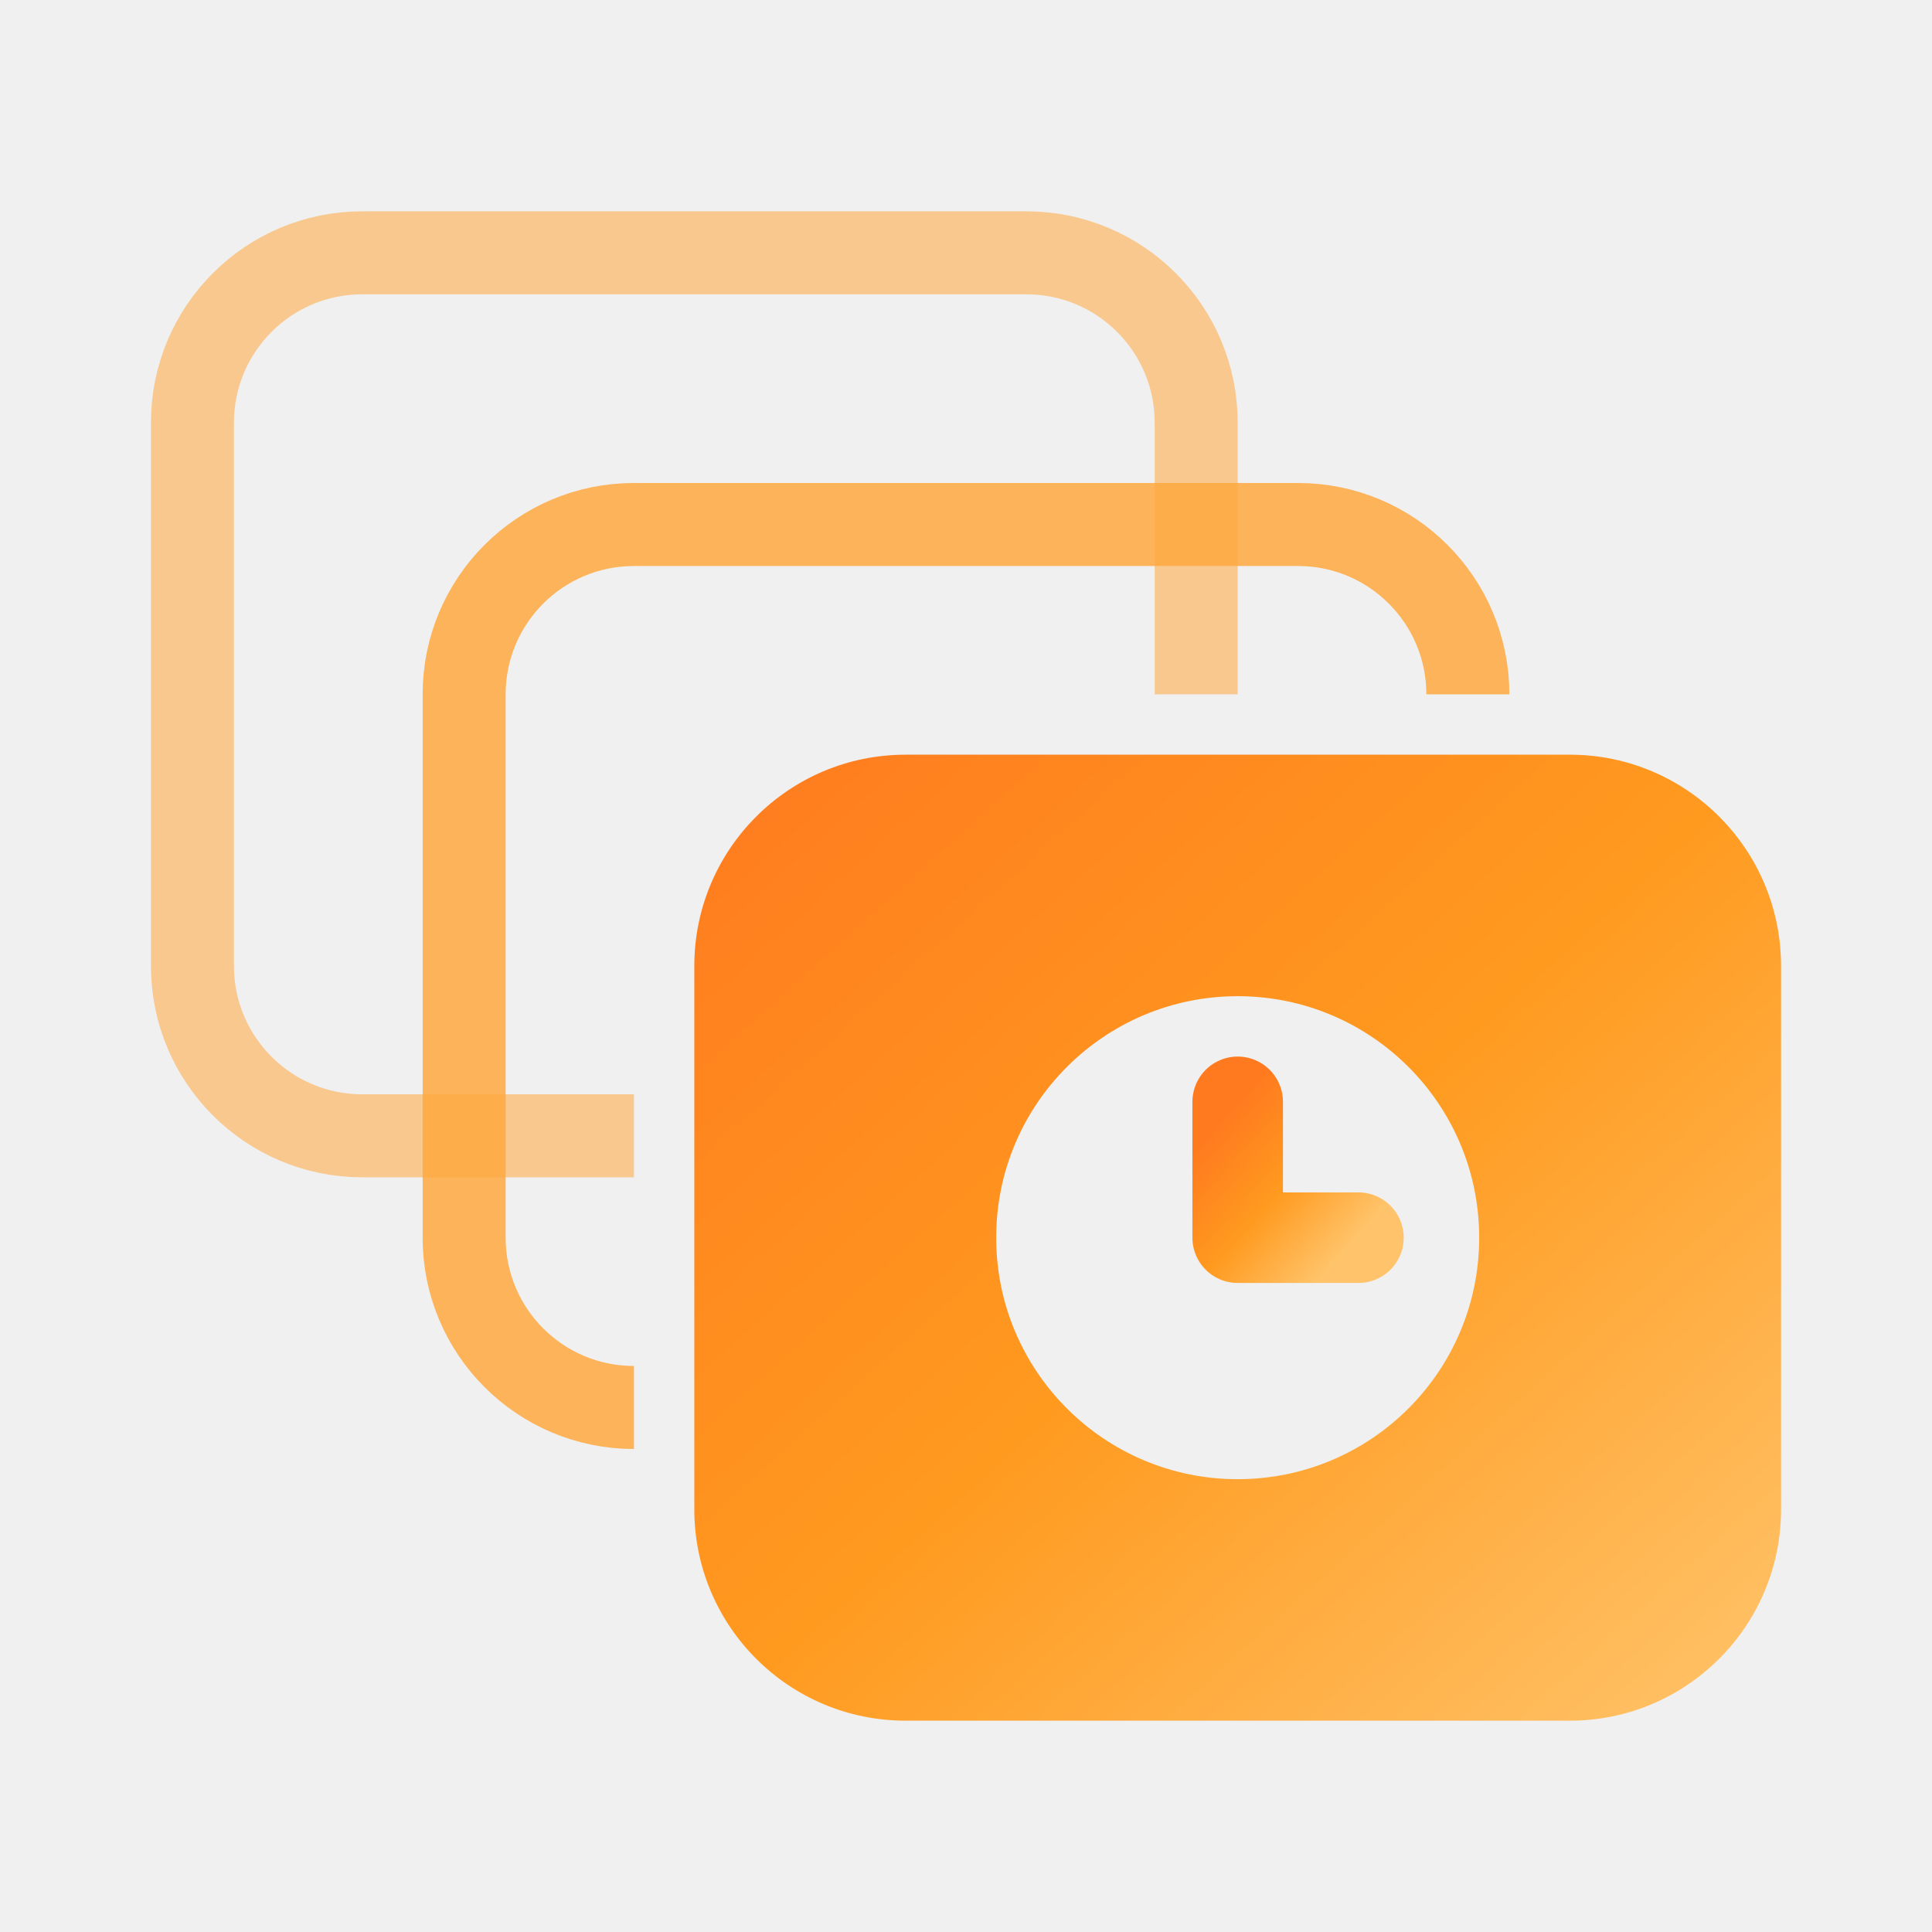
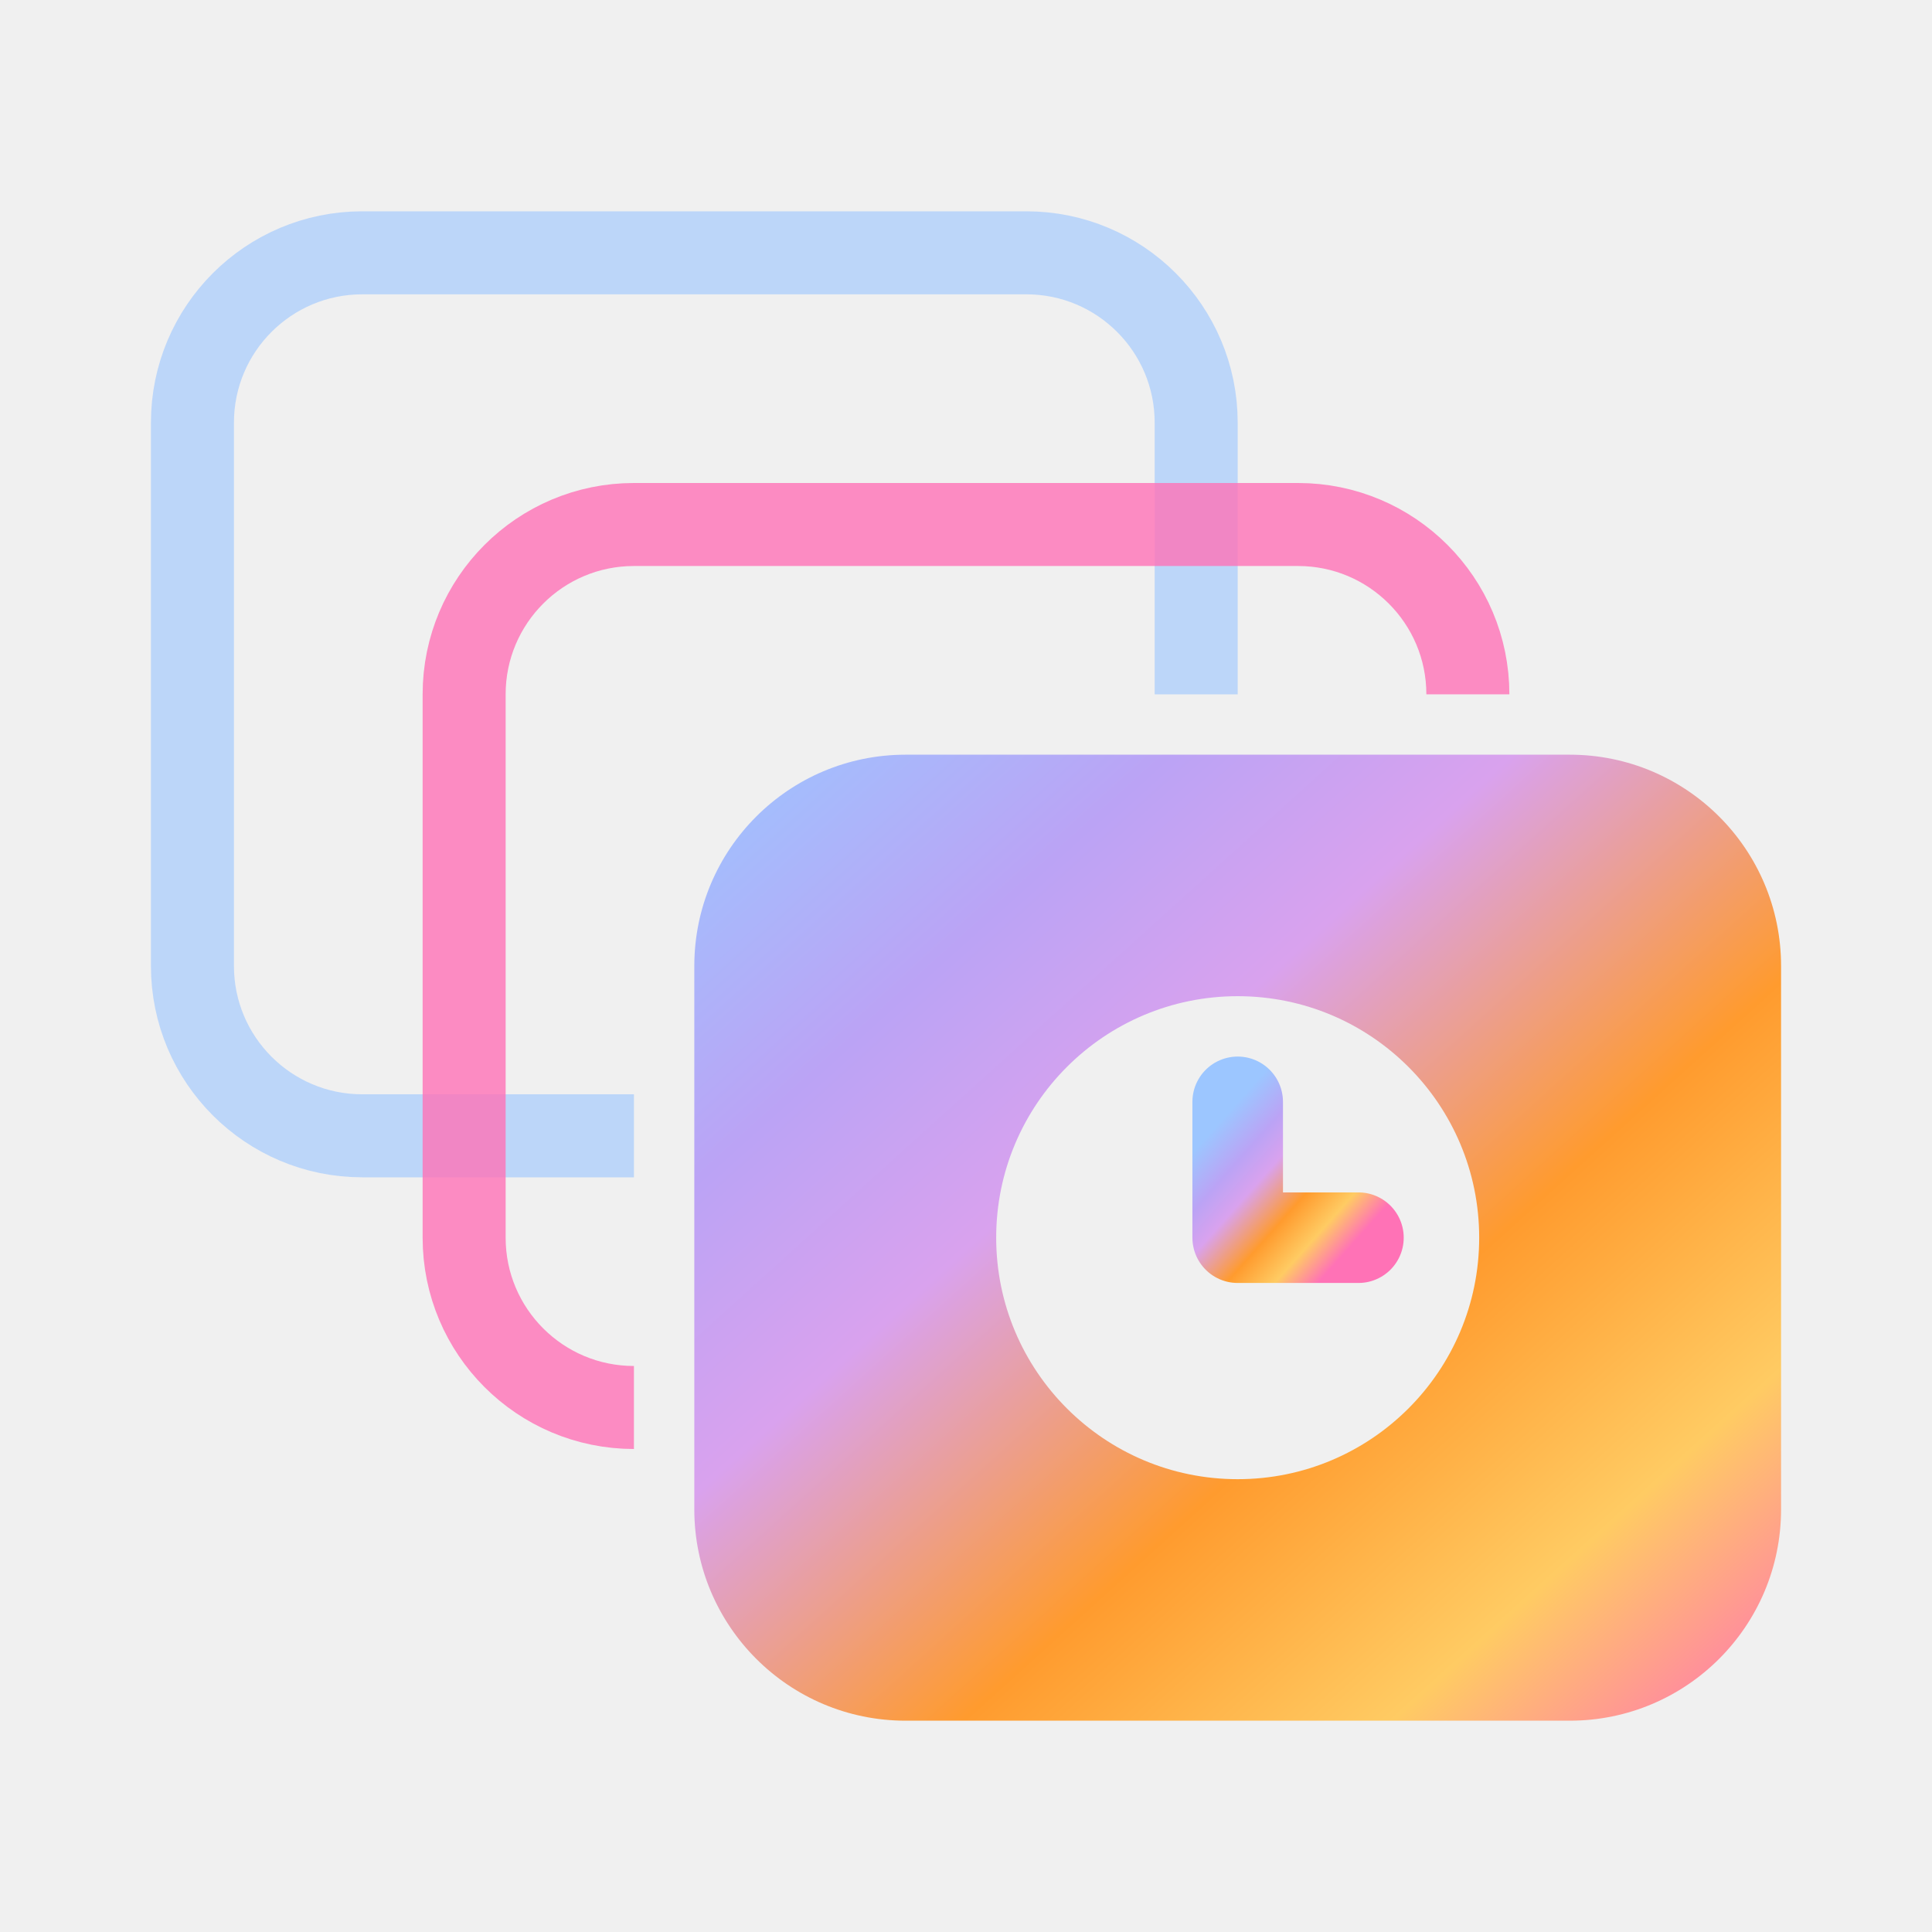
<svg xmlns="http://www.w3.org/2000/svg" viewBox="0 0 128 128" width="128" height="128" role="img" aria-label="screenshot-time-machine" text-rendering="geometricPrecision">
  <defs>
    <linearGradient id="stmMarkDark" x1="0" y1="0" x2="1" y2="1">
-       <stop offset="0" stop-color="#FF7A1F" />
-       <stop offset="0.5" stop-color="#FF9A1F" />
-       <stop offset="1" stop-color="#FFC46B" />
+       <stop offset="0" stop-color="#9CC6FF" />
+       <stop offset="0.22" stop-color="#BBA3F5" />
+       <stop offset="0.38" stop-color="#D9A2EE" />
+       <stop offset="0.62" stop-color="#FF9B2E" />
+       <stop offset="0.82" stop-color="#FFCB63" />
+       <stop offset="1" stop-color="#FF72B6" />
    </linearGradient>
    <mask id="stmBehindDark">
      <rect x="0" y="0" width="128" height="128" fill="#fff" />
      <rect x="42" y="46" width="80" height="72" rx="18" fill="#000" />
    </mask>
  </defs>
-   <g fill="none" stroke="#FFA83F" stroke-width="5.5" mask="url(#stmBehindDark)">
-     <rect x="12.75" y="16.75" width="66.5" height="58.5" rx="11.25" opacity="0.55" />
-     <rect x="30.75" y="34.75" width="66.5" height="58.5" rx="11.25" opacity="0.85" />
+   <g fill="none" stroke-width="5.5" mask="url(#stmBehindDark)">
+     <rect x="12.75" y="16.75" width="66.5" height="58.5" rx="11.25" stroke="#9CC6FF" opacity="0.62" />
+     <rect x="30.75" y="34.75" width="66.5" height="58.5" rx="11.25" stroke="#FF72B6" opacity="0.8" />
  </g>
  <path fill="url(#stmMarkDark)" fill-rule="evenodd" d="M60 50h44a14 14 0 0 1 14 14v36a14 14 0 0 1-14 14H60a14 14 0 0 1-14-14V64a14 14 0 0 1 14-14zm22 16a16 16 0 1 0 0 32 16 16 0 0 0 0-32z" />
  <path fill="none" stroke="url(#stmMarkDark)" stroke-width="6" stroke-linecap="round" stroke-linejoin="round" d="M82 73v9h8" />
</svg>
